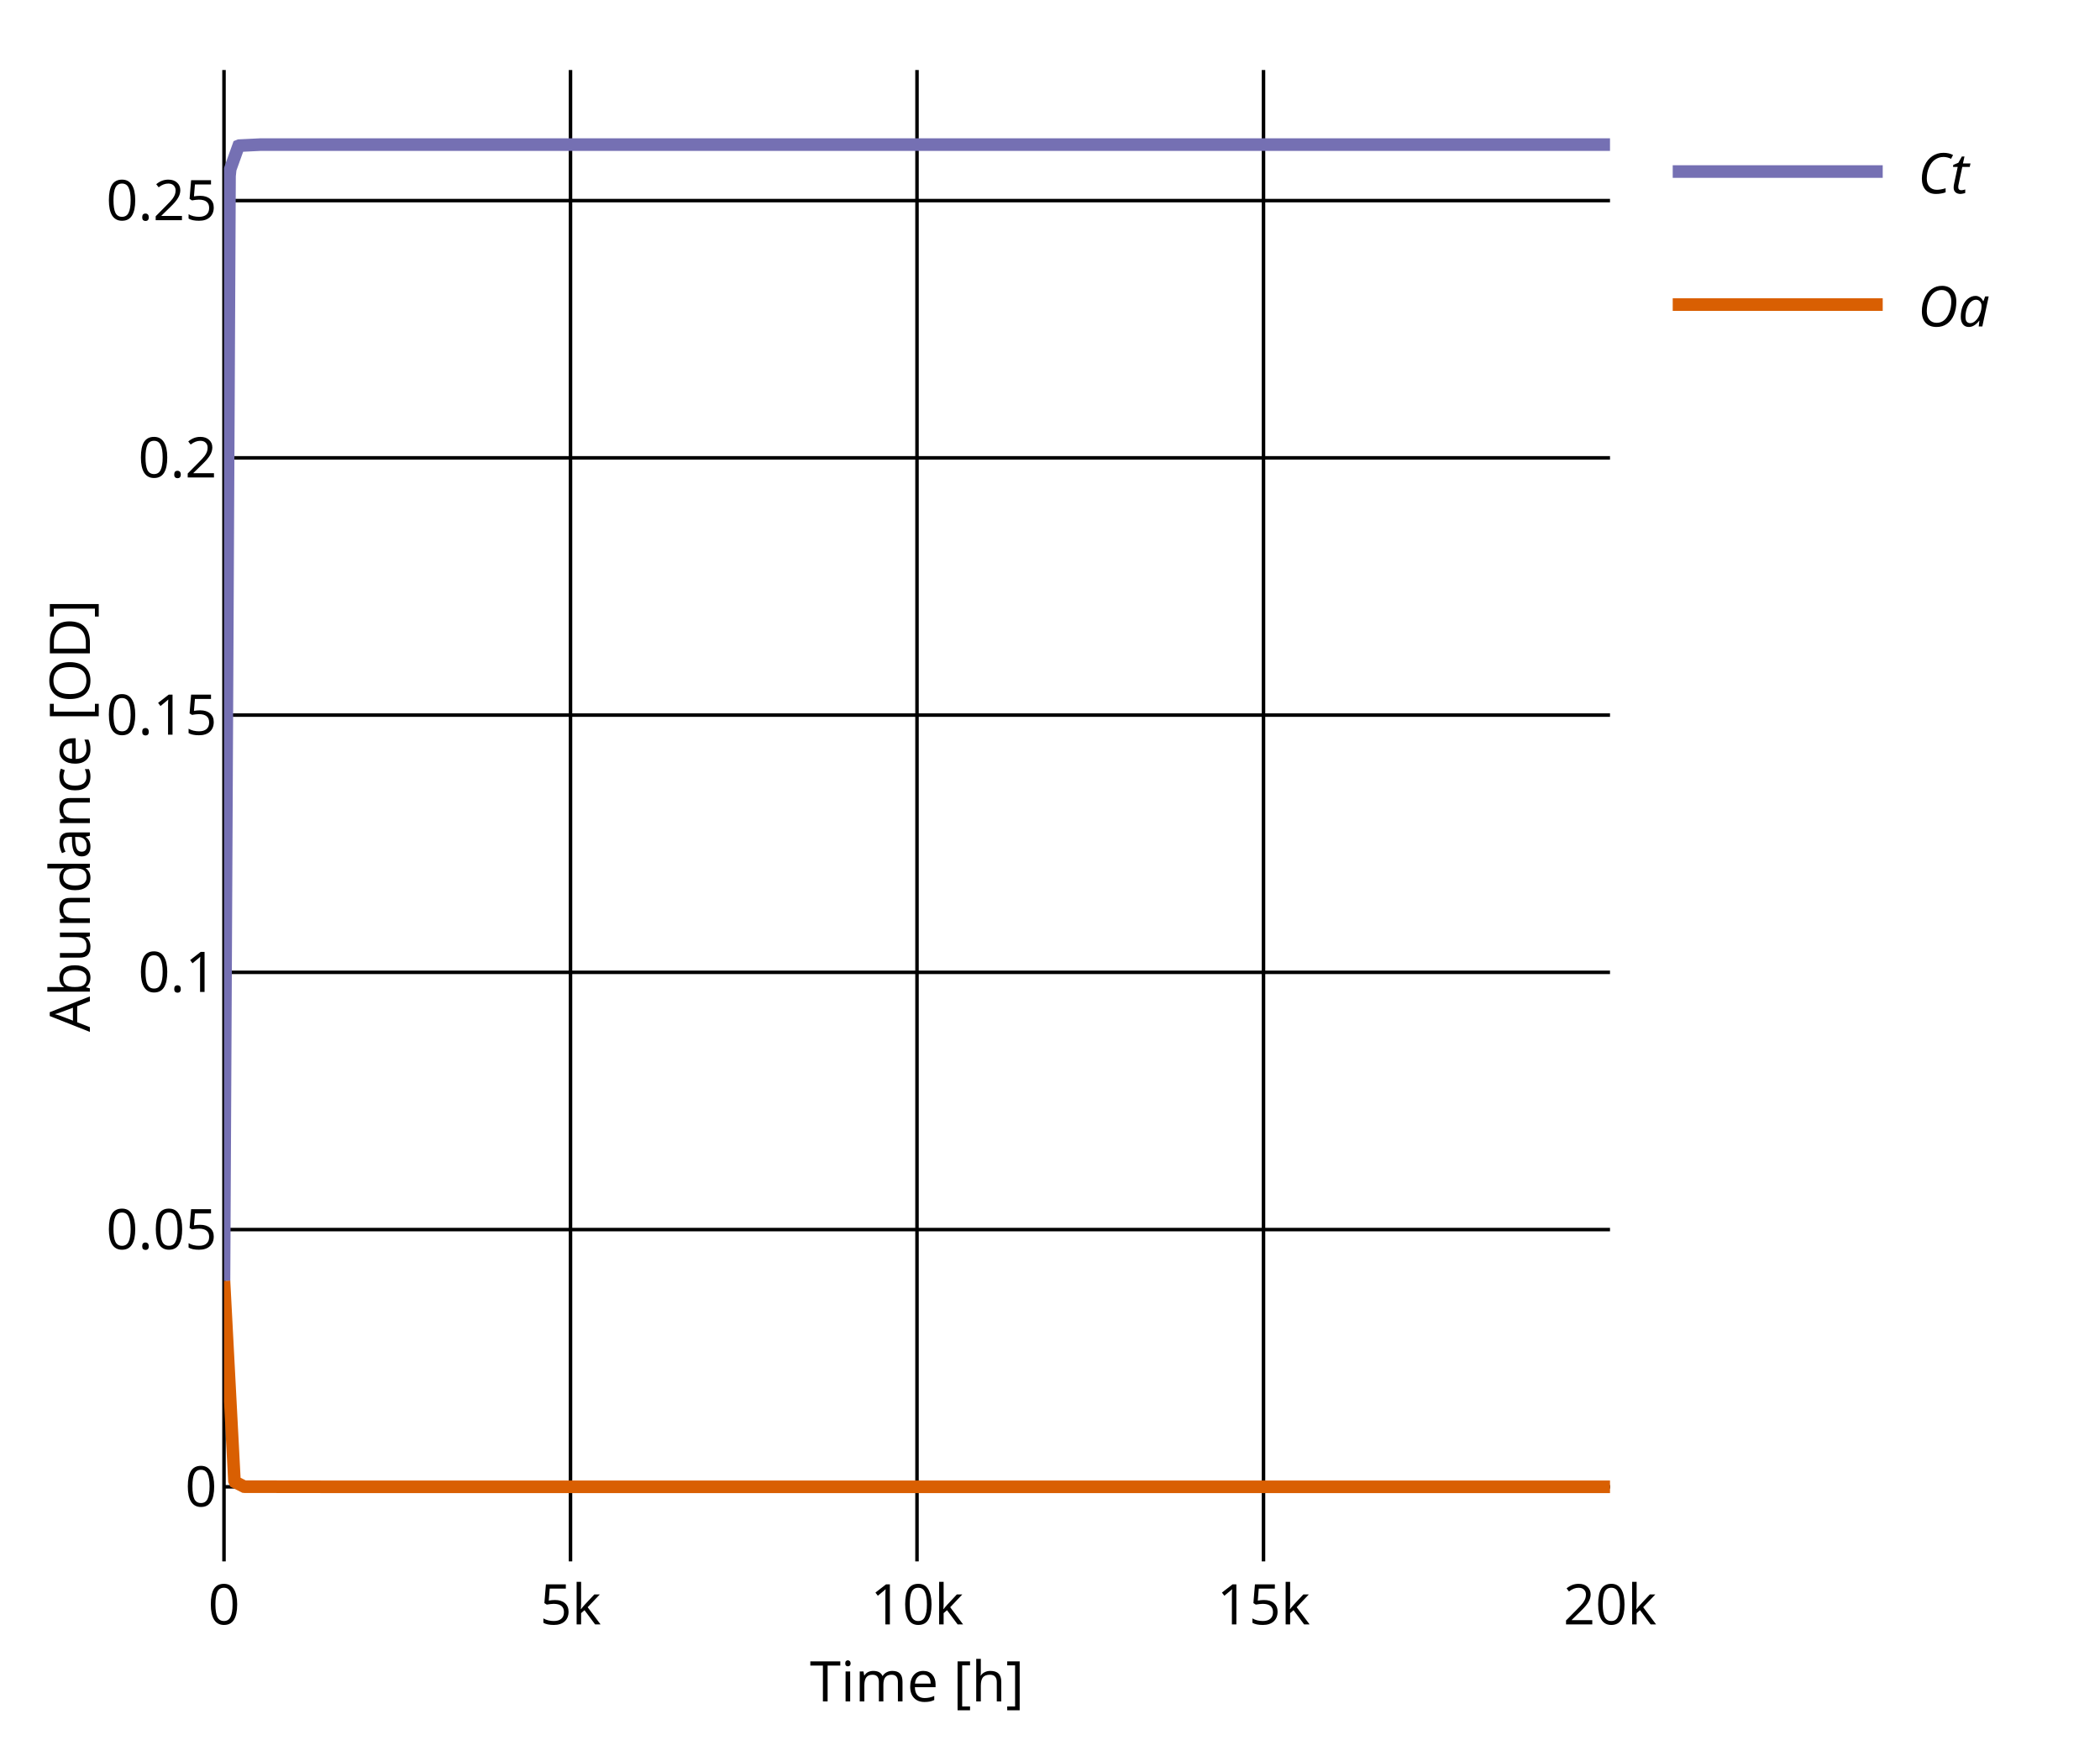
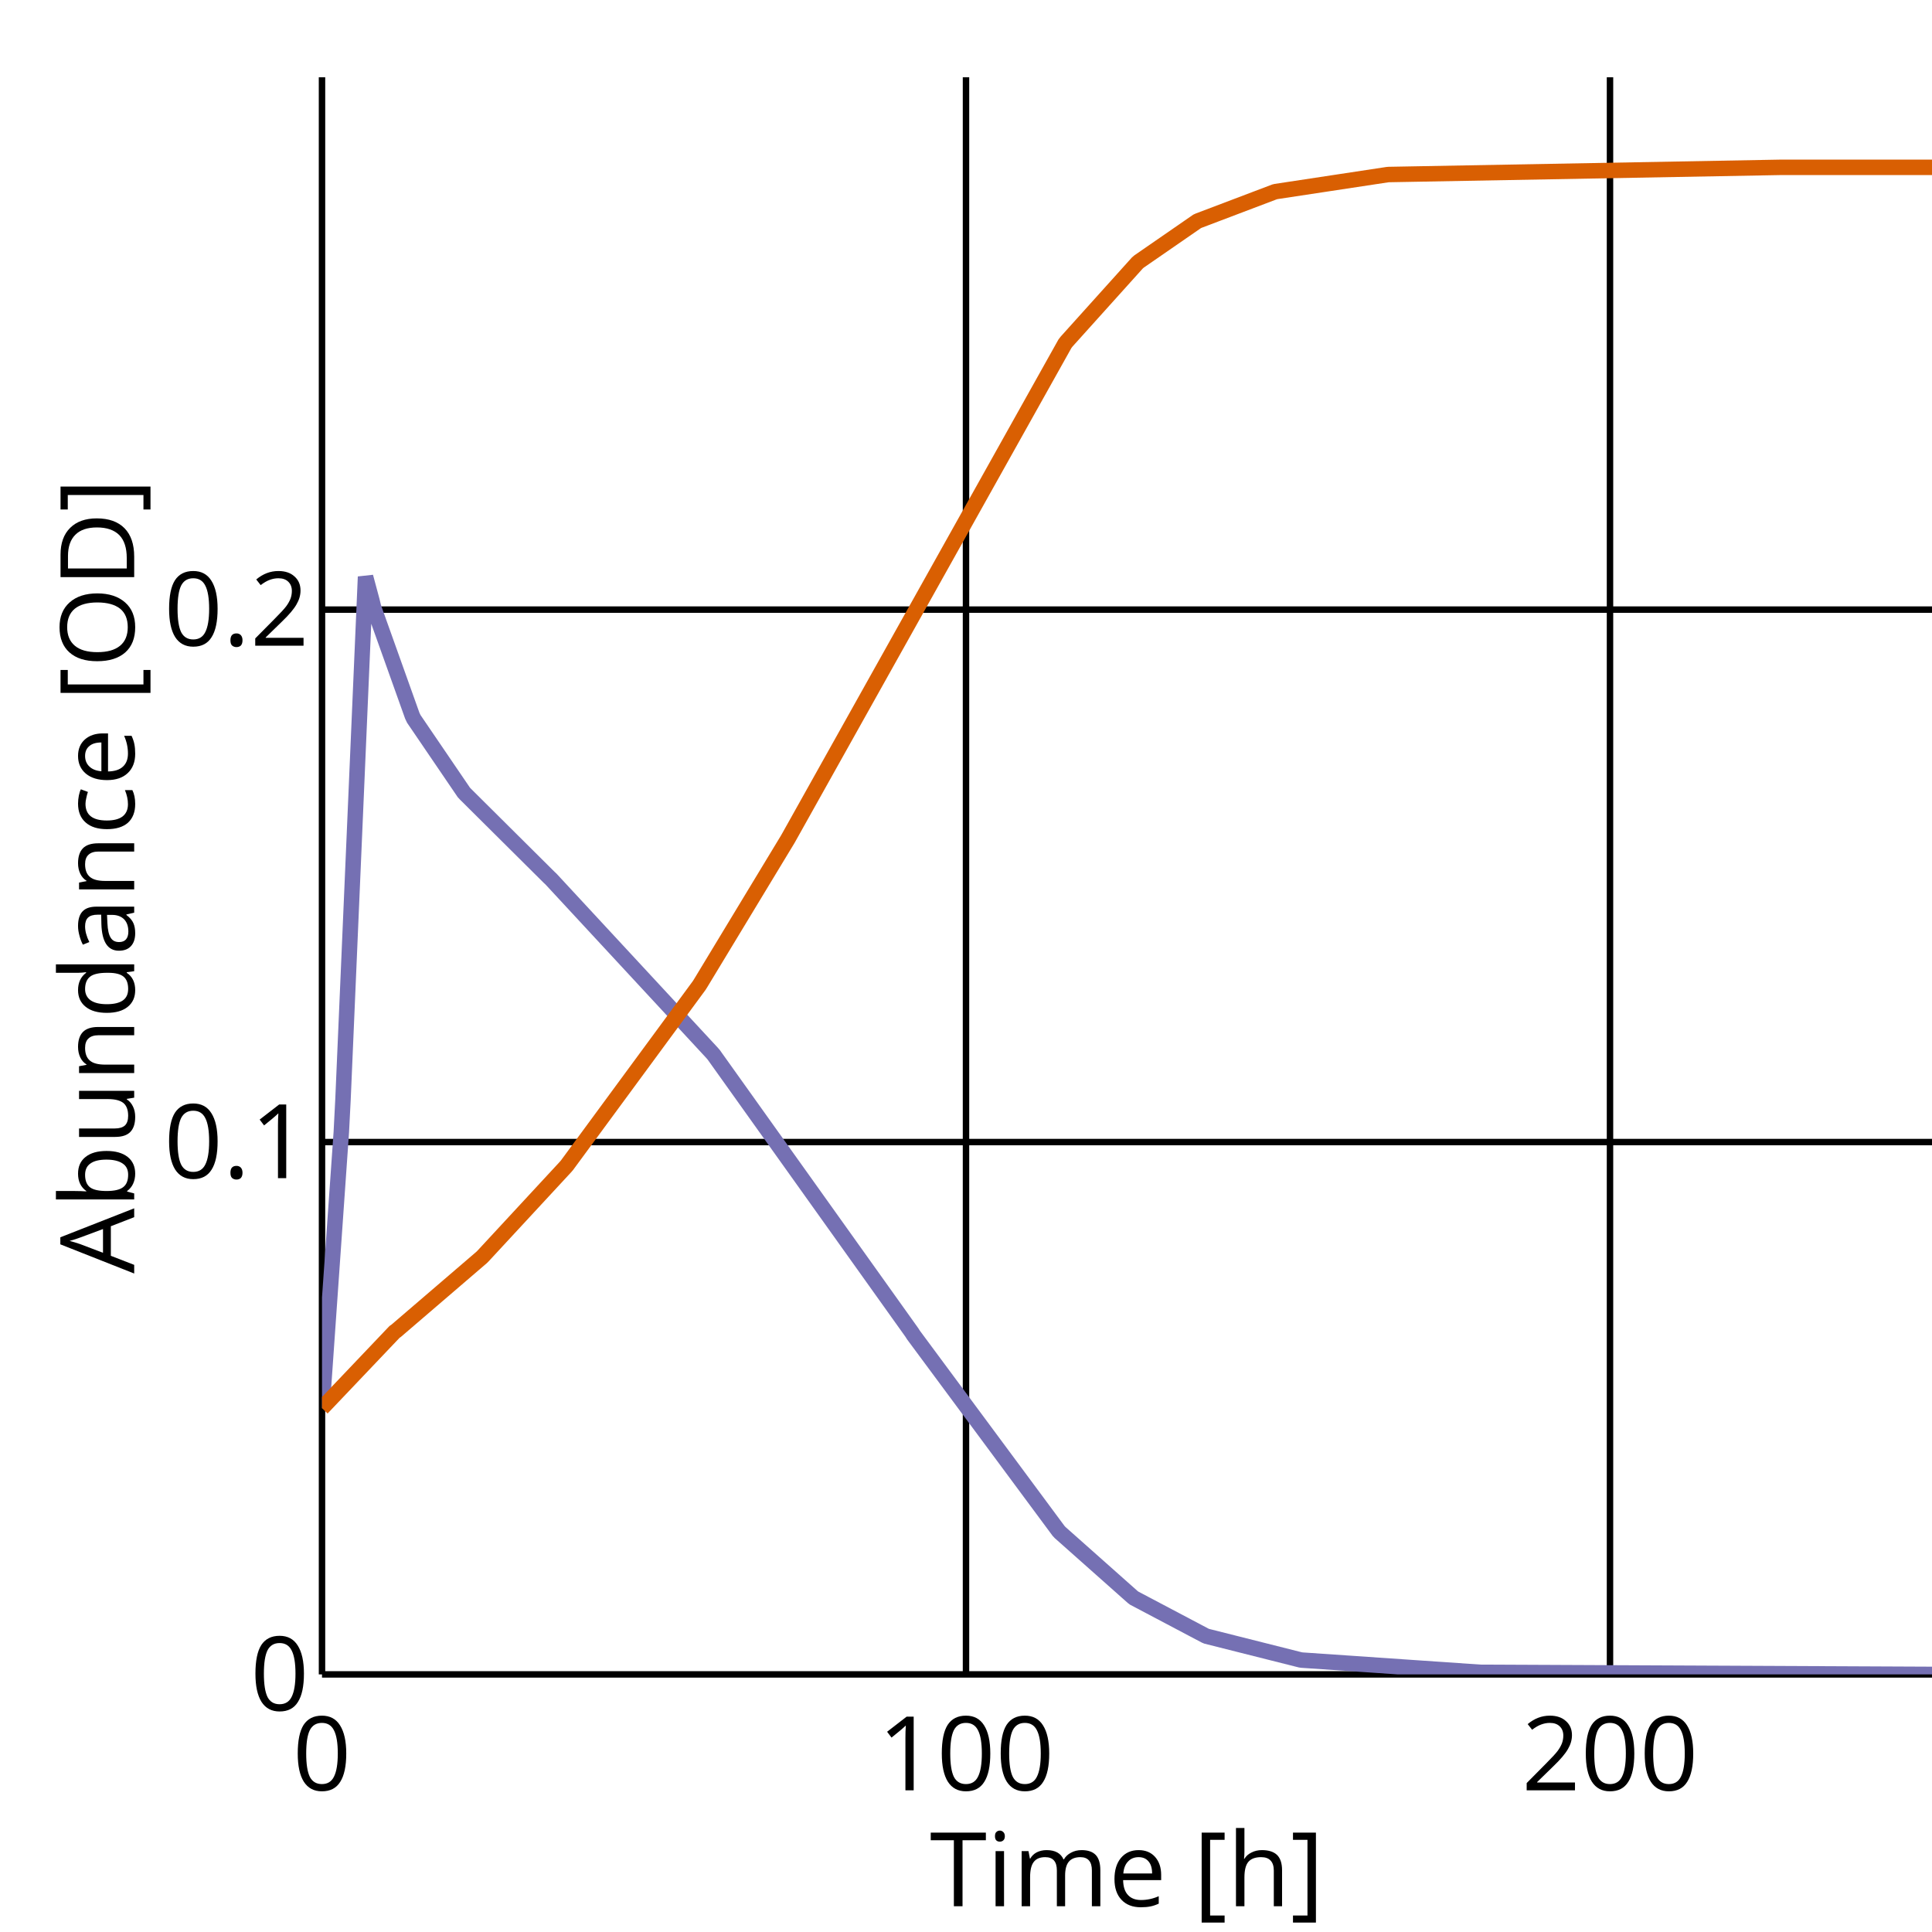
- <svg xmlns="http://www.w3.org/2000/svg" class="main-svg" width="300" height="250" style="" viewBox="0 0 300 250">
-   <rect x="0" y="0" width="300" height="250" style="fill: rgb(255, 255, 255); fill-opacity: 1;" />
-   <defs id="defs-818e44">
+ <svg xmlns="http://www.w3.org/2000/svg" class="main-svg" width="150" height="150" style="" viewBox="0 0 150 150">
+   <rect x="0" y="0" width="150" height="150" style="fill: rgb(255, 255, 255); fill-opacity: 1;" />
+   <defs id="defs-605b9a">
    <g class="clips">
-       <clipPath id="clip818e44xyplot" class="plotclip">
-         <rect width="198" height="213" />
+       <clipPath id="clip605b9axyplot" class="plotclip">
+         <rect width="125" height="124" />
      </clipPath>
-       <clipPath class="axesclip" id="clip818e44x">
-         <rect x="32" y="0" width="198" height="250" />
+       <clipPath class="axesclip" id="clip605b9ax">
+         <rect x="25" y="0" width="125" height="150" />
      </clipPath>
-       <clipPath class="axesclip" id="clip818e44y">
-         <rect x="0" y="10" width="300" height="213" />
+       <clipPath class="axesclip" id="clip605b9ay">
+         <rect x="0" y="6" width="150" height="124" />
      </clipPath>
-       <clipPath class="axesclip" id="clip818e44xy">
-         <rect x="32" y="10" width="198" height="213" />
+       <clipPath class="axesclip" id="clip605b9axy">
+         <rect x="25" y="6" width="125" height="124" />
      </clipPath>
    </g>
    <g class="gradients" />
    <g class="patterns" />
  </defs>
  <g class="bglayer" />
  <g class="layer-below">
    <g class="imagelayer" />
    <g class="shapelayer" />
  </g>
  <g class="cartesianlayer">
    <g class="subplot xy">
      <g class="layer-subplot">
        <g class="shapelayer" />
        <g class="imagelayer" />
      </g>
      <g class="minor-gridlayer">
        <g class="x" />
        <g class="y" />
      </g>
      <g class="gridlayer">
        <g class="x">
-           <path class="xgrid crisp" transform="translate(81.5,0)" d="M0,10v213" style="stroke: rgb(0, 0, 0); stroke-opacity: 1; stroke-width: 0.5px;" />
-           <path class="xgrid crisp" transform="translate(131,0)" d="M0,10v213" style="stroke: rgb(0, 0, 0); stroke-opacity: 1; stroke-width: 0.5px;" />
-           <path class="xgrid crisp" transform="translate(180.5,0)" d="M0,10v213" style="stroke: rgb(0, 0, 0); stroke-opacity: 1; stroke-width: 0.5px;" />
+           <path class="xgrid crisp" transform="translate(75,0)" d="M0,6v124" style="stroke: rgb(0, 0, 0); stroke-opacity: 1; stroke-width: 0.5px;" />
+           <path class="xgrid crisp" transform="translate(125,0)" d="M0,6v124" style="stroke: rgb(0, 0, 0); stroke-opacity: 1; stroke-width: 0.5px;" />
        </g>
        <g class="y">
-           <path class="ygrid crisp" transform="translate(0,175.61)" d="M32,0h198" style="stroke: rgb(0, 0, 0); stroke-opacity: 1; stroke-width: 0.5px;" />
-           <path class="ygrid crisp" transform="translate(0,138.87)" d="M32,0h198" style="stroke: rgb(0, 0, 0); stroke-opacity: 1; stroke-width: 0.5px;" />
-           <path class="ygrid crisp" transform="translate(0,102.13)" d="M32,0h198" style="stroke: rgb(0, 0, 0); stroke-opacity: 1; stroke-width: 0.5px;" />
-           <path class="ygrid crisp" transform="translate(0,65.39)" d="M32,0h198" style="stroke: rgb(0, 0, 0); stroke-opacity: 1; stroke-width: 0.5px;" />
-           <path class="ygrid crisp" transform="translate(0,28.65)" d="M32,0h198" style="stroke: rgb(0, 0, 0); stroke-opacity: 1; stroke-width: 0.5px;" />
+           <path class="ygrid crisp" transform="translate(0,88.67)" d="M25,0h125" style="stroke: rgb(0, 0, 0); stroke-opacity: 1; stroke-width: 0.5px;" />
+           <path class="ygrid crisp" transform="translate(0,47.33)" d="M25,0h125" style="stroke: rgb(0, 0, 0); stroke-opacity: 1; stroke-width: 0.5px;" />
        </g>
      </g>
      <g class="zerolinelayer">
-         <path class="xzl zl crisp" transform="translate(32,0)" d="M0,10v213" style="stroke: rgb(0, 0, 0); stroke-opacity: 1; stroke-width: 0.5px;" />
-         <path class="yzl zl crisp" transform="translate(0,212.35)" d="M32,0h198" style="stroke: rgb(0, 0, 0); stroke-opacity: 1; stroke-width: 0.5px;" />
+         <path class="xzl zl crisp" transform="translate(25,0)" d="M0,6v124" style="stroke: rgb(0, 0, 0); stroke-opacity: 1; stroke-width: 0.5px;" />
+         <path class="yzl zl crisp" transform="translate(0,130)" d="M25,0h125" style="stroke: rgb(0, 0, 0); stroke-opacity: 1; stroke-width: 0.5px;" />
      </g>
      <g class="layer-between">
        <g class="shapelayer" />
        <g class="imagelayer" />
      </g>
      <path class="xlines-below" />
      <path class="ylines-below" />
      <g class="overlines-below" />
      <g class="xaxislayer-below" />
      <g class="yaxislayer-below" />
      <g class="overaxes-below" />
      <g class="overplot">
-         <g class="xy" transform="translate(32,10)" clip-path="url(#clip818e44xyplot)">
+         <g class="xy" transform="translate(25,6)" clip-path="url(#clip605b9axyplot)">
          <g class="scatterlayer mlayer">
-             <g class="trace scatter trace47fb27" style="stroke-miterlimit: 2; opacity: 1;">
+             <g class="trace scatter traceb8037d" style="stroke-miterlimit: 2; opacity: 1;">
              <g class="fills" />
              <g class="errorbars" />
              <g class="lines">
-                 <path class="js-line" d="M0,172.96L0.79,15.13L0.89,14.16L2.08,10.84L2.18,10.8L5.25,10.65L5.35,10.65L198,10.65" style="vector-effect: none; fill: none; stroke: rgb(117, 112, 179); stroke-opacity: 1; stroke-width: 1.8px; opacity: 1;" />
+                 <path class="js-line" d="M0,103.33L1.5,81.89L1.63,79.36L3.38,38.78L3.88,40.64L4,41.14L7.01,49.57L7.13,49.82L11.01,55.52L11.14,55.66L17.64,62.12L17.77,62.24L30.28,75.74L30.41,75.89L45.8,97.46L45.92,97.65L57.18,112.85L57.31,112.99L62.94,117.99L63.06,118.08L68.57,120.99L68.69,121.04L75.95,122.87L76.08,122.89L89.96,123.84L90.09,123.84L125,124" style="vector-effect: none; fill: none; stroke: rgb(117, 112, 179); stroke-opacity: 1; stroke-width: 1.2px; opacity: 1;" />
              </g>
              <g class="points" />
              <g class="text" />
            </g>
-             <g class="trace scatter tracefb9af2" style="stroke-miterlimit: 2; opacity: 1;">
+             <g class="trace scatter trace885c45" style="stroke-miterlimit: 2; opacity: 1;">
              <g class="fills" />
              <g class="errorbars" />
              <g class="lines">
-                 <path class="js-line" d="M0,172.96L1.49,201.47L1.58,201.66L2.87,202.32L2.97,202.33L18.32,202.35L18.42,202.35L198,202.35" style="vector-effect: none; fill: none; stroke: rgb(217, 95, 2); stroke-opacity: 1; stroke-width: 1.8px; opacity: 1;" />
+                 <path class="js-line" d="M0,103.33L5.63,97.41L5.76,97.32L12.39,91.63L12.51,91.51L18.89,84.62L19.02,84.47L29.28,70.52L29.4,70.33L36.16,59.16L36.29,58.93L57.68,20.69L57.81,20.52L63.31,14.41L63.44,14.3L67.94,11.19L68.07,11.13L73.95,8.9L74.07,8.87L82.71,7.56L82.83,7.55L113.36,6.99L113.49,6.99L125,6.99" style="vector-effect: none; fill: none; stroke: rgb(217, 95, 2); stroke-opacity: 1; stroke-width: 1.2px; opacity: 1;" />
              </g>
              <g class="points" />
              <g class="text" />
            </g>
          </g>
        </g>
      </g>
      <path class="xlines-above crisp" d="M0,0" style="fill: none;" />
      <path class="ylines-above crisp" d="M0,0" style="fill: none;" />
      <g class="overlines-above" />
      <g class="xaxislayer-above">
        <g class="xtick">
-           <text text-anchor="middle" x="0" y="232" transform="translate(32,0)" style="font-family: 'Open Sans', verdana, arial, sans-serif; font-size: 8px; fill: rgb(0, 0, 0); fill-opacity: 1; white-space: pre; opacity: 1;">0</text>
+           <text text-anchor="middle" x="0" y="139" transform="translate(25,0)" style="font-family: 'Open Sans', verdana, arial, sans-serif; font-size: 8px; fill: rgb(0, 0, 0); fill-opacity: 1; white-space: pre; opacity: 1;">0</text>
        </g>
        <g class="xtick">
-           <text text-anchor="middle" x="0" y="232" style="font-family: 'Open Sans', verdana, arial, sans-serif; font-size: 8px; fill: rgb(0, 0, 0); fill-opacity: 1; white-space: pre; opacity: 1;" transform="translate(81.5,0)">5k</text>
+           <text text-anchor="middle" x="0" y="139" style="font-family: 'Open Sans', verdana, arial, sans-serif; font-size: 8px; fill: rgb(0, 0, 0); fill-opacity: 1; white-space: pre; opacity: 1;" transform="translate(75,0)">100</text>
        </g>
        <g class="xtick">
-           <text text-anchor="middle" x="0" y="232" style="font-family: 'Open Sans', verdana, arial, sans-serif; font-size: 8px; fill: rgb(0, 0, 0); fill-opacity: 1; white-space: pre; opacity: 1;" transform="translate(131,0)">10k</text>
-         </g>
-         <g class="xtick">
-           <text text-anchor="middle" x="0" y="232" style="font-family: 'Open Sans', verdana, arial, sans-serif; font-size: 8px; fill: rgb(0, 0, 0); fill-opacity: 1; white-space: pre; opacity: 1;" transform="translate(180.5,0)">15k</text>
-         </g>
-         <g class="xtick">
-           <text text-anchor="middle" x="0" y="232" style="font-family: 'Open Sans', verdana, arial, sans-serif; font-size: 8px; fill: rgb(0, 0, 0); fill-opacity: 1; white-space: pre; opacity: 1;" transform="translate(230,0)">20k</text>
+           <text text-anchor="middle" x="0" y="139" style="font-family: 'Open Sans', verdana, arial, sans-serif; font-size: 8px; fill: rgb(0, 0, 0); fill-opacity: 1; white-space: pre; opacity: 1;" transform="translate(125,0)">200</text>
        </g>
      </g>
      <g class="yaxislayer-above">
        <g class="ytick">
-           <text text-anchor="end" x="31" y="2.8" transform="translate(0,212.35)" style="font-family: 'Open Sans', verdana, arial, sans-serif; font-size: 8px; fill: rgb(0, 0, 0); fill-opacity: 1; white-space: pre; opacity: 1;">0</text>
+           <text text-anchor="end" x="24" y="2.8" transform="translate(0,130)" style="font-family: 'Open Sans', verdana, arial, sans-serif; font-size: 8px; fill: rgb(0, 0, 0); fill-opacity: 1; white-space: pre; opacity: 1;">0</text>
        </g>
        <g class="ytick">
-           <text text-anchor="end" x="31" y="2.8" style="font-family: 'Open Sans', verdana, arial, sans-serif; font-size: 8px; fill: rgb(0, 0, 0); fill-opacity: 1; white-space: pre; opacity: 1;" transform="translate(0,175.61)">0.05</text>
+           <text text-anchor="end" x="24" y="2.8" style="font-family: 'Open Sans', verdana, arial, sans-serif; font-size: 8px; fill: rgb(0, 0, 0); fill-opacity: 1; white-space: pre; opacity: 1;" transform="translate(0,88.67)">0.1</text>
        </g>
        <g class="ytick">
-           <text text-anchor="end" x="31" y="2.8" style="font-family: 'Open Sans', verdana, arial, sans-serif; font-size: 8px; fill: rgb(0, 0, 0); fill-opacity: 1; white-space: pre; opacity: 1;" transform="translate(0,138.87)">0.1</text>
+           <text text-anchor="end" x="24" y="2.8" style="font-family: 'Open Sans', verdana, arial, sans-serif; font-size: 8px; fill: rgb(0, 0, 0); fill-opacity: 1; white-space: pre; opacity: 1;" transform="translate(0,47.33)">0.2</text>
        </g>
        <g class="ytick">
-           <text text-anchor="end" x="31" y="2.8" style="font-family: 'Open Sans', verdana, arial, sans-serif; font-size: 8px; fill: rgb(0, 0, 0); fill-opacity: 1; white-space: pre; opacity: 1;" transform="translate(0,102.13)">0.15</text>
-         </g>
-         <g class="ytick">
-           <text text-anchor="end" x="31" y="2.8" style="font-family: 'Open Sans', verdana, arial, sans-serif; font-size: 8px; fill: rgb(0, 0, 0); fill-opacity: 1; white-space: pre; opacity: 1;" transform="translate(0,65.39)">0.2</text>
-         </g>
-         <g class="ytick">
-           <text text-anchor="end" x="31" y="2.8" style="font-family: 'Open Sans', verdana, arial, sans-serif; font-size: 8px; fill: rgb(0, 0, 0); fill-opacity: 1; white-space: pre; opacity: 1;" transform="translate(0,28.65)">0.25</text>
+           <text text-anchor="end" x="24" y="2.8" style="font-family: 'Open Sans', verdana, arial, sans-serif; font-size: 8px; fill: rgb(0, 0, 0); fill-opacity: 1; white-space: pre; opacity: 0;" transform="translate(0,6)">0.3</text>
        </g>
      </g>
      <g class="overaxes-above" />
    </g>
  </g>
  <g class="polarlayer" />
  <g class="smithlayer" />
  <g class="ternarylayer" />
  <g class="geolayer" />
  <g class="funnelarealayer" />
  <g class="pielayer" />
  <g class="iciclelayer" />
  <g class="treemaplayer" />
  <g class="sunburstlayer" />
  <g class="glimages" />
-   <defs id="topdefs-818e44">
+   <defs id="topdefs-605b9a">
    <g class="clips" />
-     <clipPath id="legend818e44">
-       <rect width="56" height="48" x="0" y="0" />
-     </clipPath>
  </defs>
  <g class="layer-above">
    <g class="imagelayer" />
    <g class="shapelayer" />
  </g>
  <g class="infolayer">
-     <g class="legend" pointer-events="all" transform="translate(233.96,10)">
-       <rect class="bg" shape-rendering="crispEdges" style="stroke: rgb(68, 68, 68); stroke-opacity: 1; fill: rgb(255, 255, 255); fill-opacity: 1; stroke-width: 0px;" width="56" height="48" x="0" y="0" />
-       <g class="scrollbox" transform="" clip-path="url(#legend818e44)">
-         <g class="groups">
-           <g class="traces" transform="translate(0,14.5)" style="opacity: 1;">
-             <text class="legendtext" text-anchor="start" x="40" y="3.12" style="font-family: 'Open Sans', verdana, arial, sans-serif; font-size: 8px; fill: rgb(0, 0, 0); fill-opacity: 1; white-space: pre;">
-               <tspan style="font-style:italic">Ct</tspan>
-             </text>
-             <g class="layers" style="opacity: 1;">
-               <g class="legendfill" />
-               <g class="legendlines">
-                 <path class="js-line" d="M5,0h30" style="fill: none; stroke: rgb(117, 112, 179); stroke-opacity: 1; stroke-width: 1.8px;" />
-               </g>
-               <g class="legendsymbols">
-                 <g class="legendpoints" />
-               </g>
-             </g>
-             <rect class="legendtoggle" x="0" y="-9.5" width="50.766" height="19" style="fill: rgb(0, 0, 0); fill-opacity: 0;" />
-           </g>
-           <g class="traces" transform="translate(0,33.5)" style="opacity: 1;">
-             <text class="legendtext" text-anchor="start" x="40" y="3.12" style="font-family: 'Open Sans', verdana, arial, sans-serif; font-size: 8px; fill: rgb(0, 0, 0); fill-opacity: 1; white-space: pre;">
-               <tspan style="font-style:italic">Oa</tspan>
-             </text>
-             <g class="layers" style="opacity: 1;">
-               <g class="legendfill" />
-               <g class="legendlines">
-                 <path class="js-line" d="M5,0h30" style="fill: none; stroke: rgb(217, 95, 2); stroke-opacity: 1; stroke-width: 1.8px;" />
-               </g>
-               <g class="legendsymbols">
-                 <g class="legendpoints" />
-               </g>
-             </g>
-             <rect class="legendtoggle" x="0" y="-9.5" width="50.766" height="19" style="fill: rgb(0, 0, 0); fill-opacity: 0;" />
-           </g>
-         </g>
-       </g>
-       <rect class="scrollbar" rx="20" ry="3" width="0" height="0" style="fill: rgb(128, 139, 164); fill-opacity: 1;" x="0" y="0" />
-     </g>
    <g class="g-gtitle" />
-     <g class="g-xtitle" transform="translate(0,3.9)">
-       <text class="xtitle" x="131" y="239.1" text-anchor="middle" style="opacity: 1; font-family: 'Open Sans', verdana, arial, sans-serif; font-size: 8px; fill: rgb(0, 0, 0); fill-opacity: 1; white-space: pre;">Time [h]</text>
+     <g class="g-xtitle" transform="translate(0,1.9)">
+       <text class="xtitle" x="87.5" y="146.1" text-anchor="middle" style="opacity: 1; font-family: 'Open Sans', verdana, arial, sans-serif; font-size: 8px; fill: rgb(0, 0, 0); fill-opacity: 1; white-space: pre;">Time [h]</text>
    </g>
    <g class="g-ytitle">
-       <text class="ytitle" transform="rotate(-90,12.84062,116.5)" x="12.841" y="116.5" text-anchor="middle" style="opacity: 1; font-family: 'Open Sans', verdana, arial, sans-serif; font-size: 8px; fill: rgb(0, 0, 0); fill-opacity: 1; white-space: pre;">Abundance [OD]</text>
+       <text class="ytitle" transform="rotate(-90,10.41875,68)" x="10.419" y="68" text-anchor="middle" style="opacity: 1; font-family: 'Open Sans', verdana, arial, sans-serif; font-size: 8px; fill: rgb(0, 0, 0); fill-opacity: 1; white-space: pre;">Abundance [OD]</text>
    </g>
  </g>
</svg>
